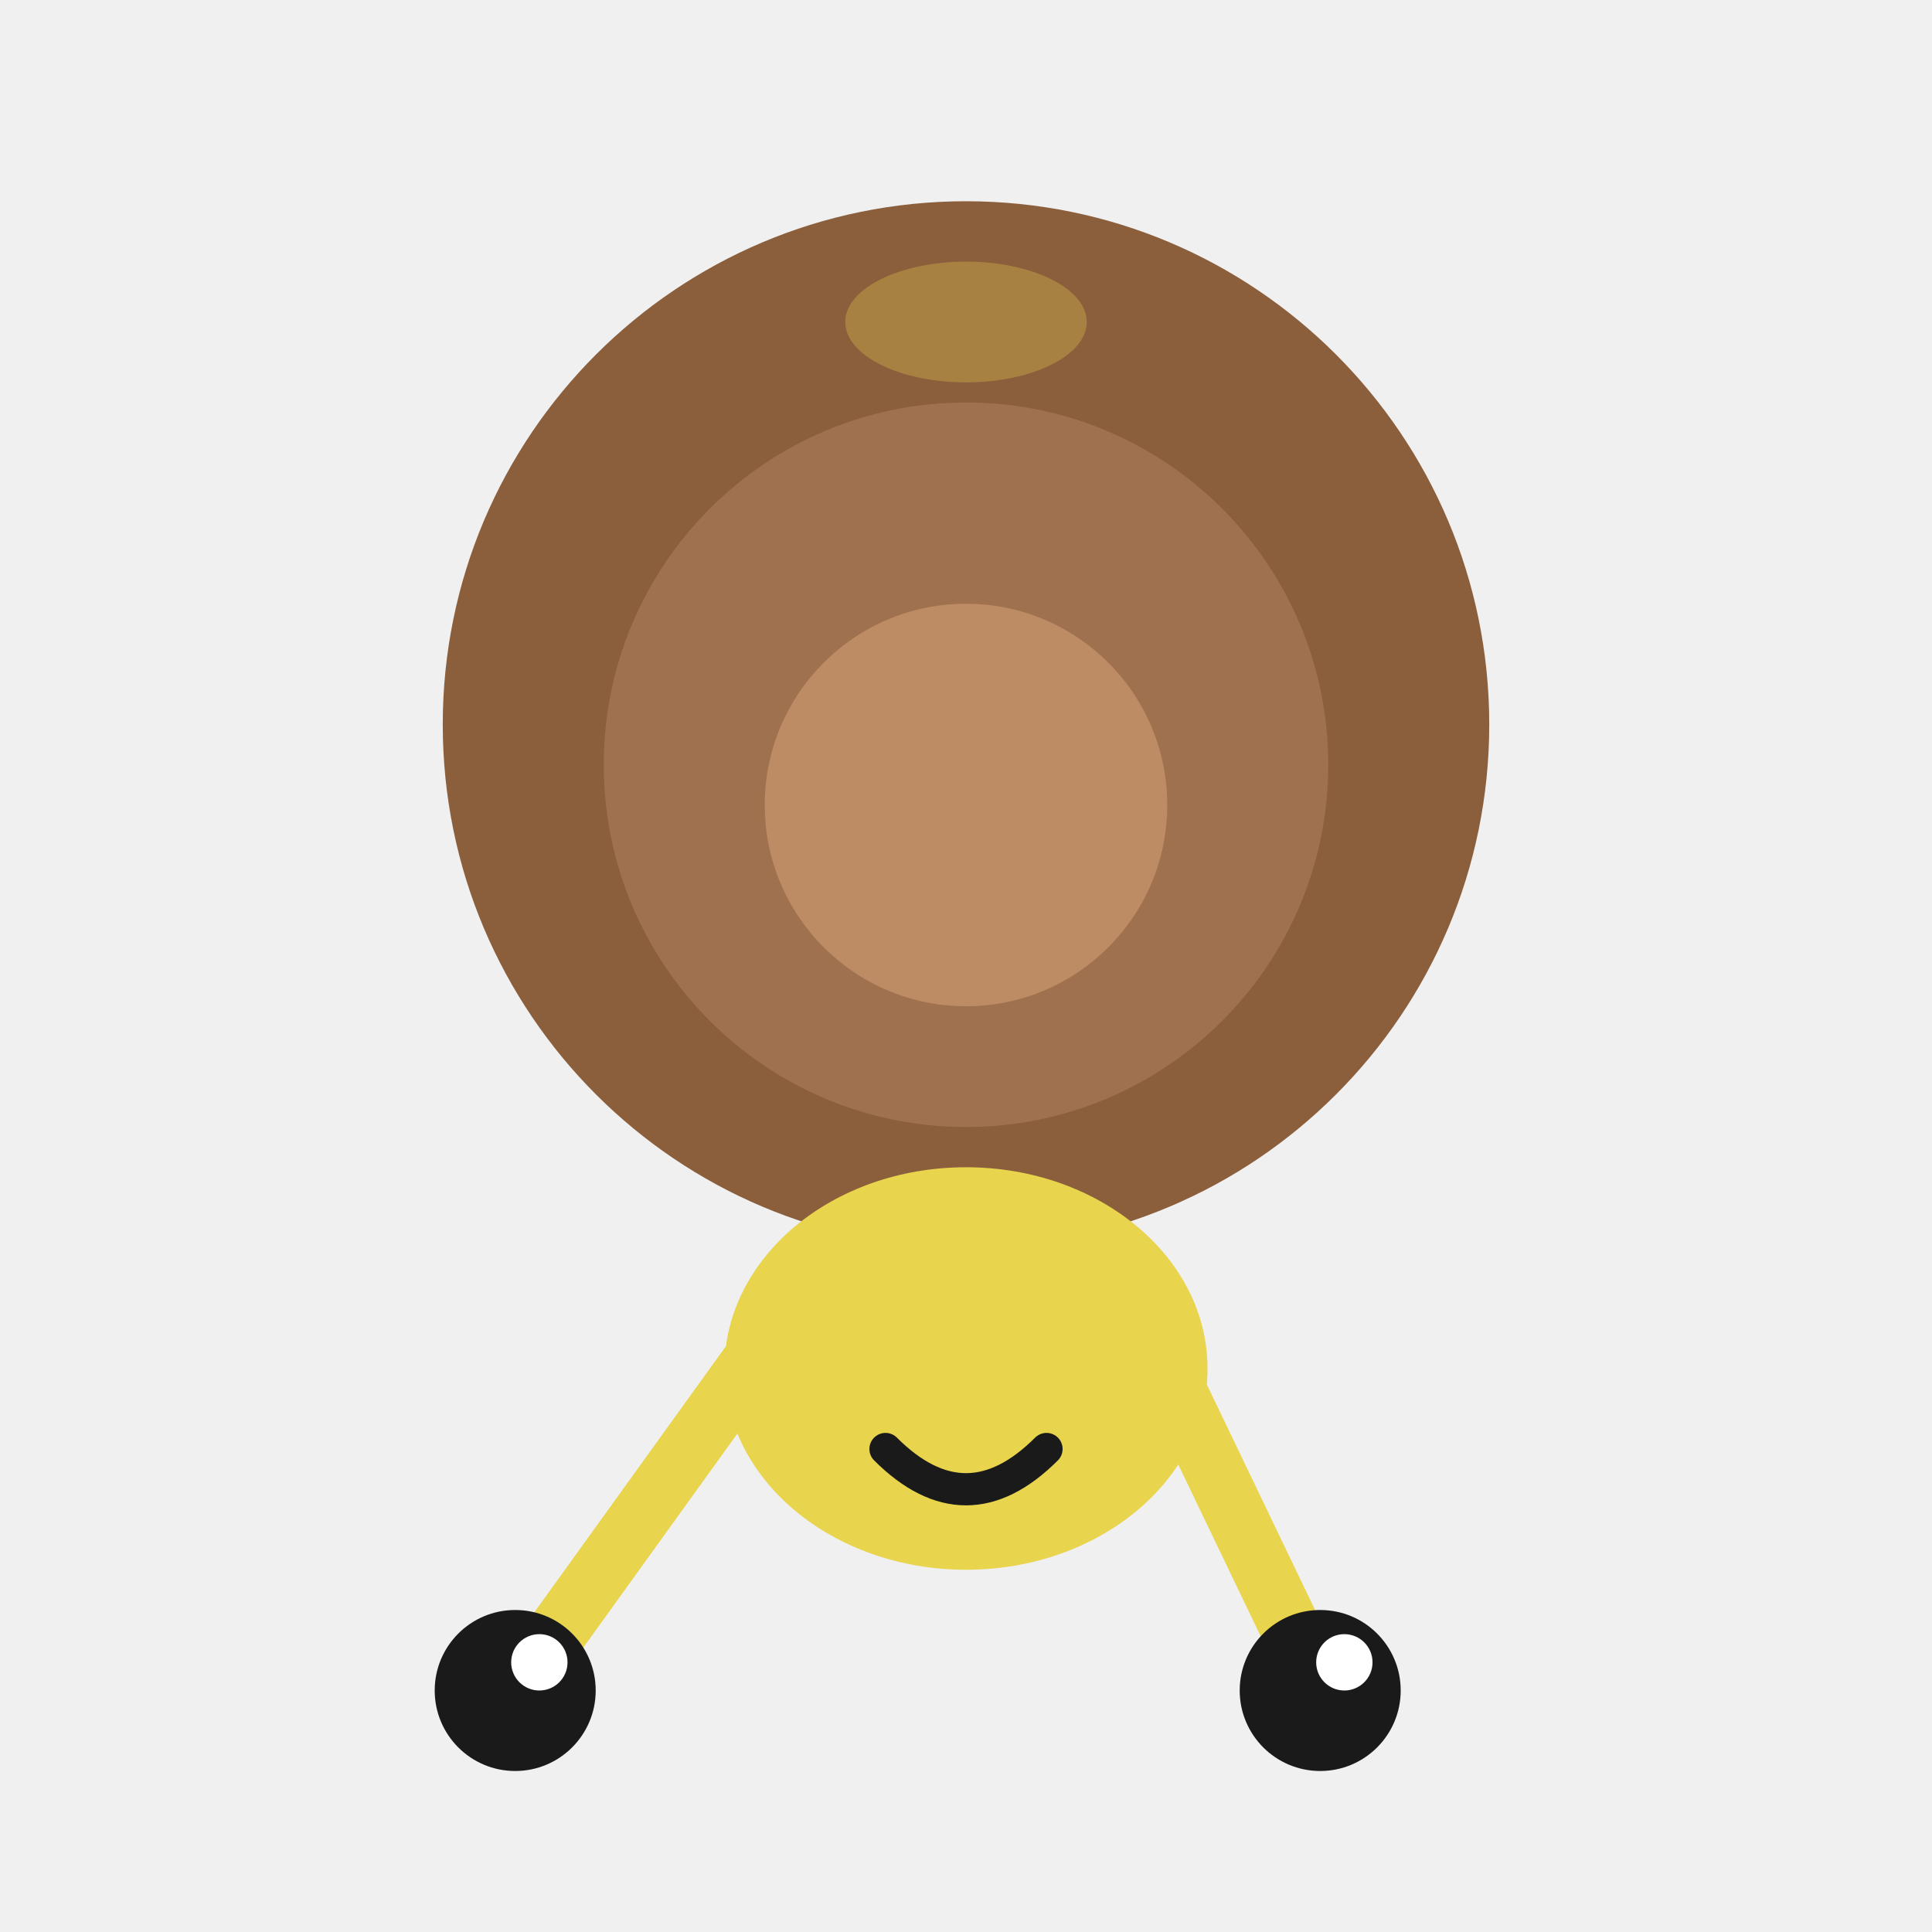
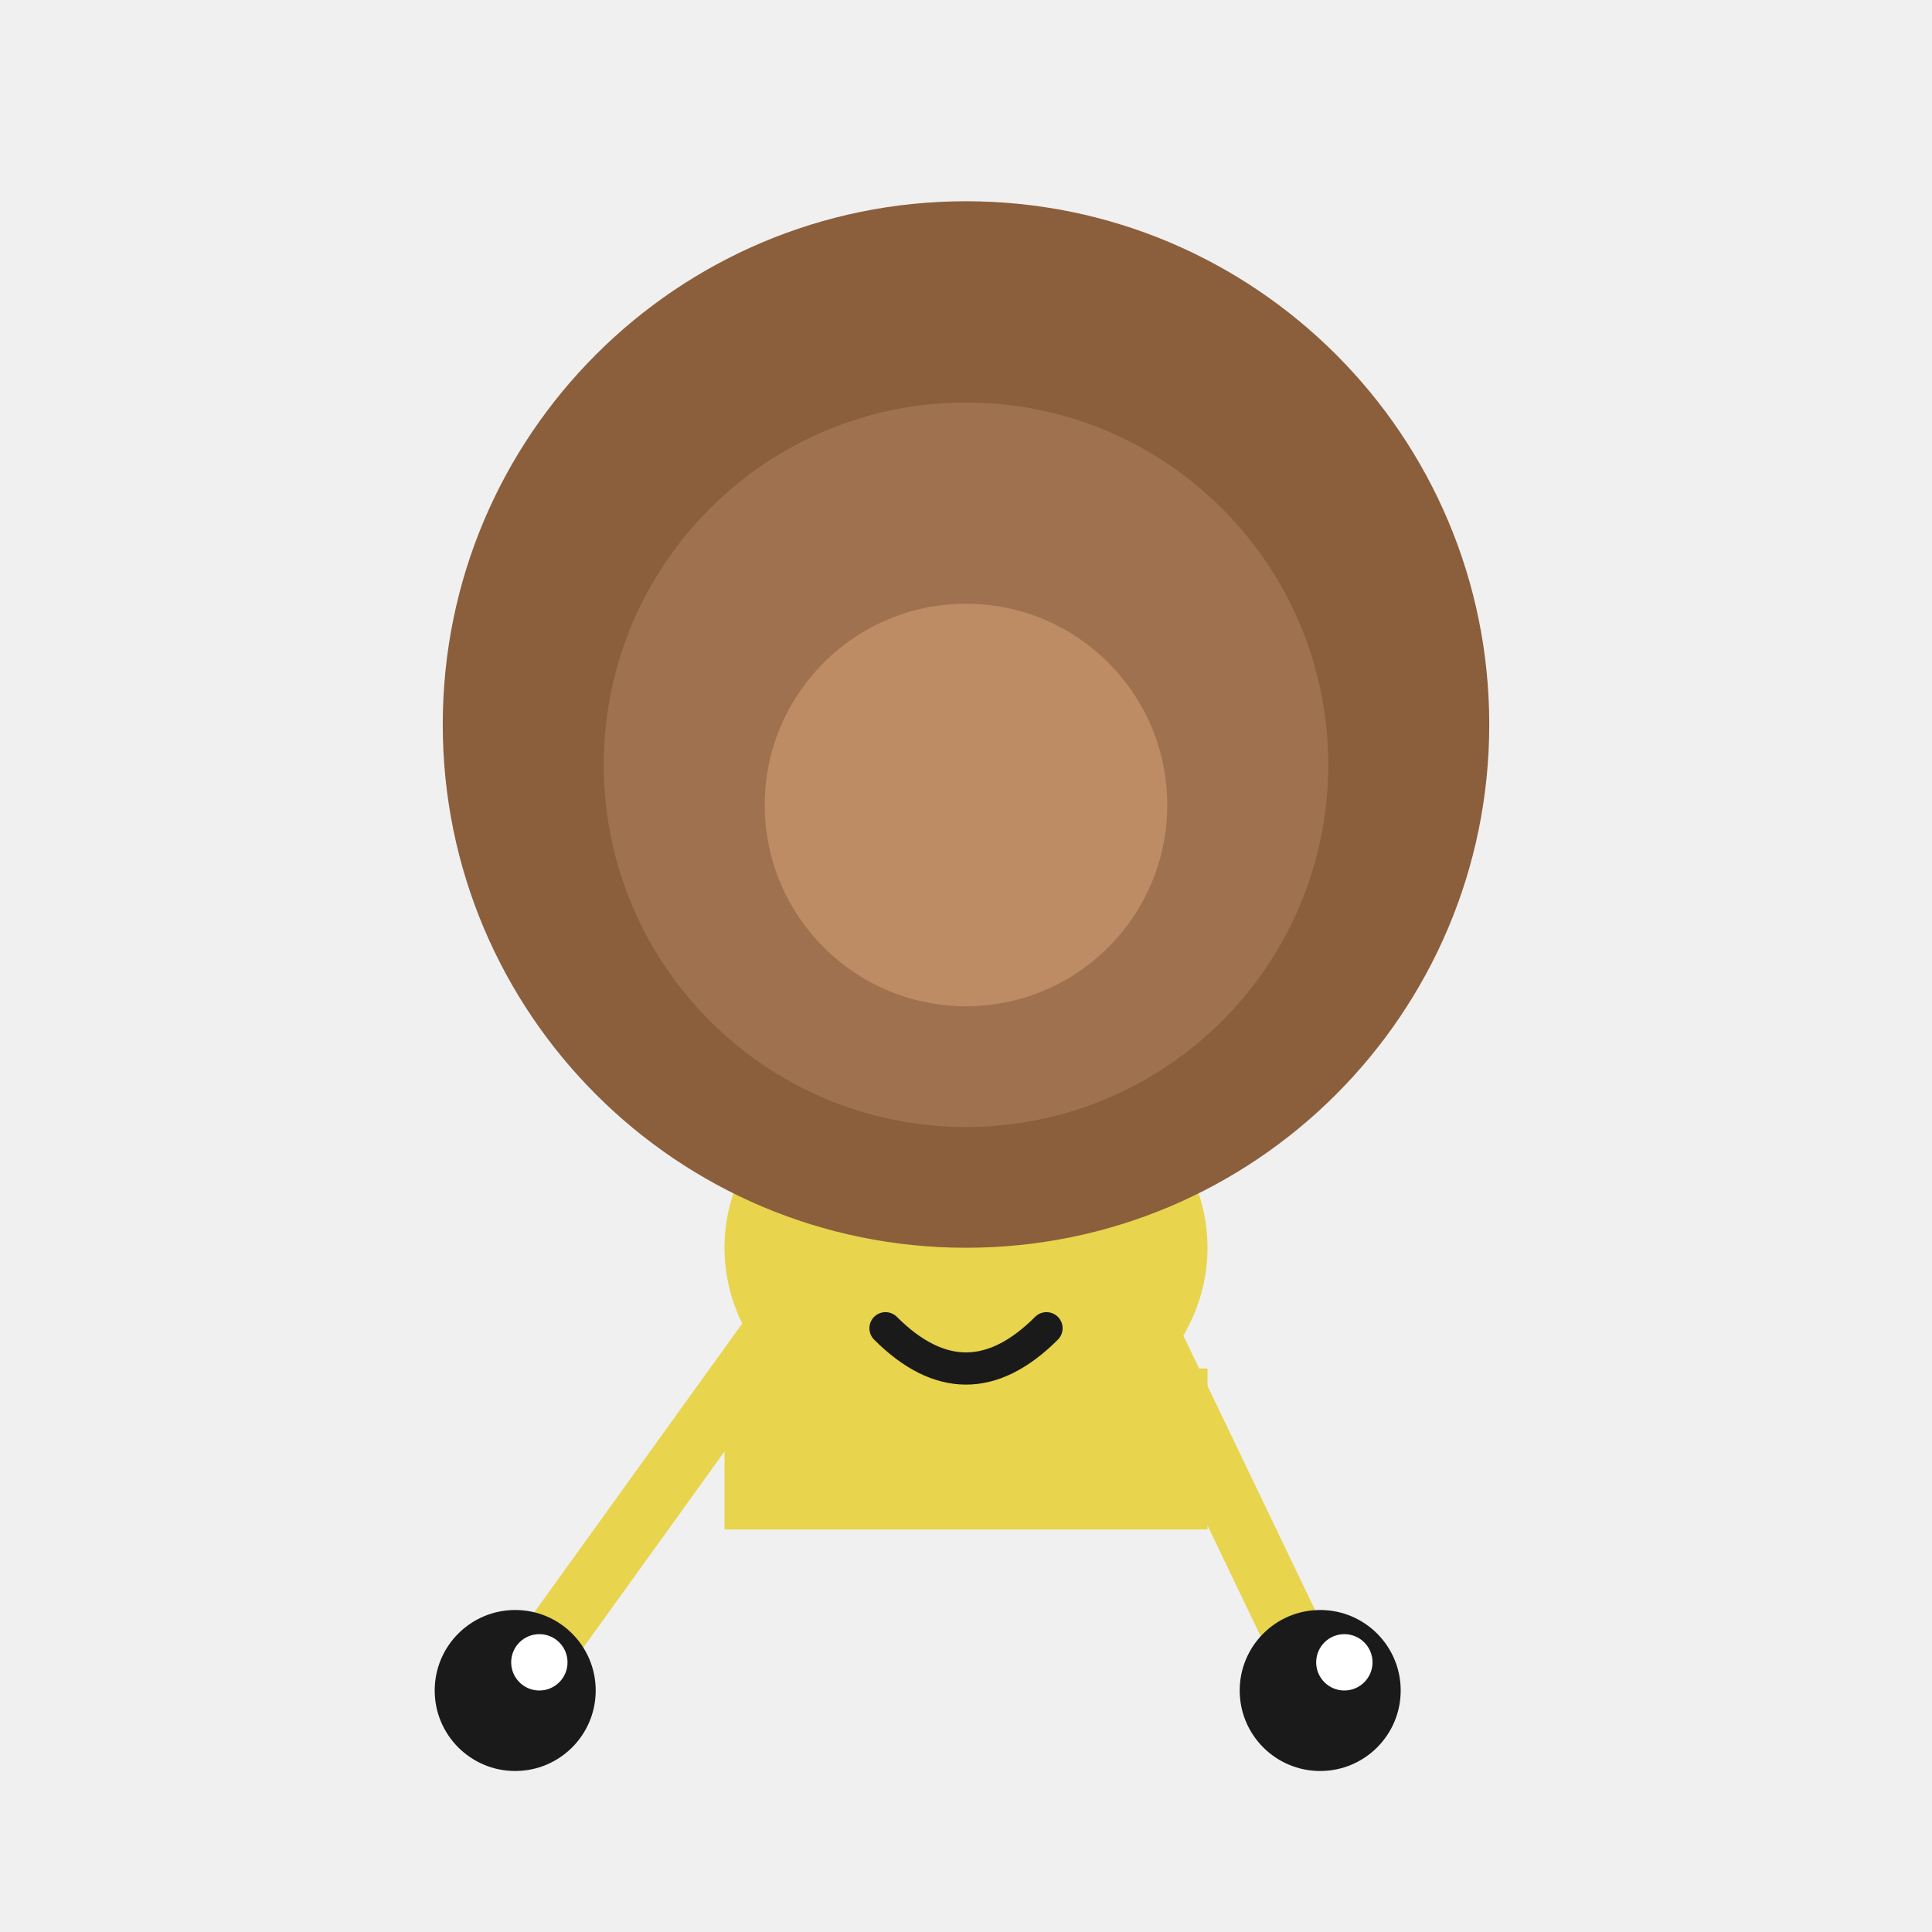
<svg xmlns="http://www.w3.org/2000/svg" viewBox="0 0 48 48" width="48" height="48">
+   <ellipse cx="24" cy="31" rx="6" ry="5" fill="#E8D44D" />
+   <path d="M 18 34 L 30 34 L 30 38 L 18 38 Z" fill="#E8D44D" />
+   <ellipse cx="24" cy="8" rx="3" ry="1.5" fill="#E8D44D" opacity="0.25" />
+   <line x1="20" y1="32" x2="12.8" y2="42" stroke="#E8D44D" stroke-width="1.5" stroke-linecap="round" />
+   <circle cx="12.8" cy="42" r="2.0" fill="#1a1a1a" />
+   <circle cx="13.4" cy="41.3" r="0.7" fill="white" />
+   <line x1="28" y1="32" x2="32.8" y2="42" stroke="#E8D44D" stroke-width="1.5" stroke-linecap="round" />
+   <circle cx="32.8" cy="42" r="2.0" fill="#1a1a1a" />
+   <circle cx="33.4" cy="41.3" r="0.7" fill="white" />
+   <path d="M22 33 Q24 35 26 33" stroke="#1a1a1a" stroke-width="0.8" fill="none" stroke-linecap="round" />
  <circle cx="24" cy="18" r="13" fill="#8B5E3C" />
  <circle cx="24" cy="19" r="9" fill="#A0714F" />
  <circle cx="24" cy="20" r="5" fill="#BD8C64" />
-   <ellipse cx="24" cy="34" rx="6" ry="5" fill="#E8D44D" />
-   <ellipse cx="24" cy="8" rx="3" ry="1.5" fill="#E8D44D" opacity="0.3" />
-   <line x1="20" y1="32" x2="12.8" y2="42.0" stroke="#E8D44D" stroke-width="1.5" stroke-linecap="round" />
-   <circle cx="12.8" cy="42.0" r="2.0" fill="#1a1a1a" />
-   <circle cx="13.4" cy="41.3" r="0.7" fill="white" />
-   <line x1="28" y1="32" x2="32.8" y2="42.0" stroke="#E8D44D" stroke-width="1.5" stroke-linecap="round" />
-   <circle cx="32.8" cy="42.0" r="2.0" fill="#1a1a1a" />
-   <circle cx="33.4" cy="41.3" r="0.7" fill="white" />
-   <path d="M22 36 Q24 38 26 36" stroke="#1a1a1a" stroke-width="0.8" fill="none" stroke-linecap="round" />
</svg>
